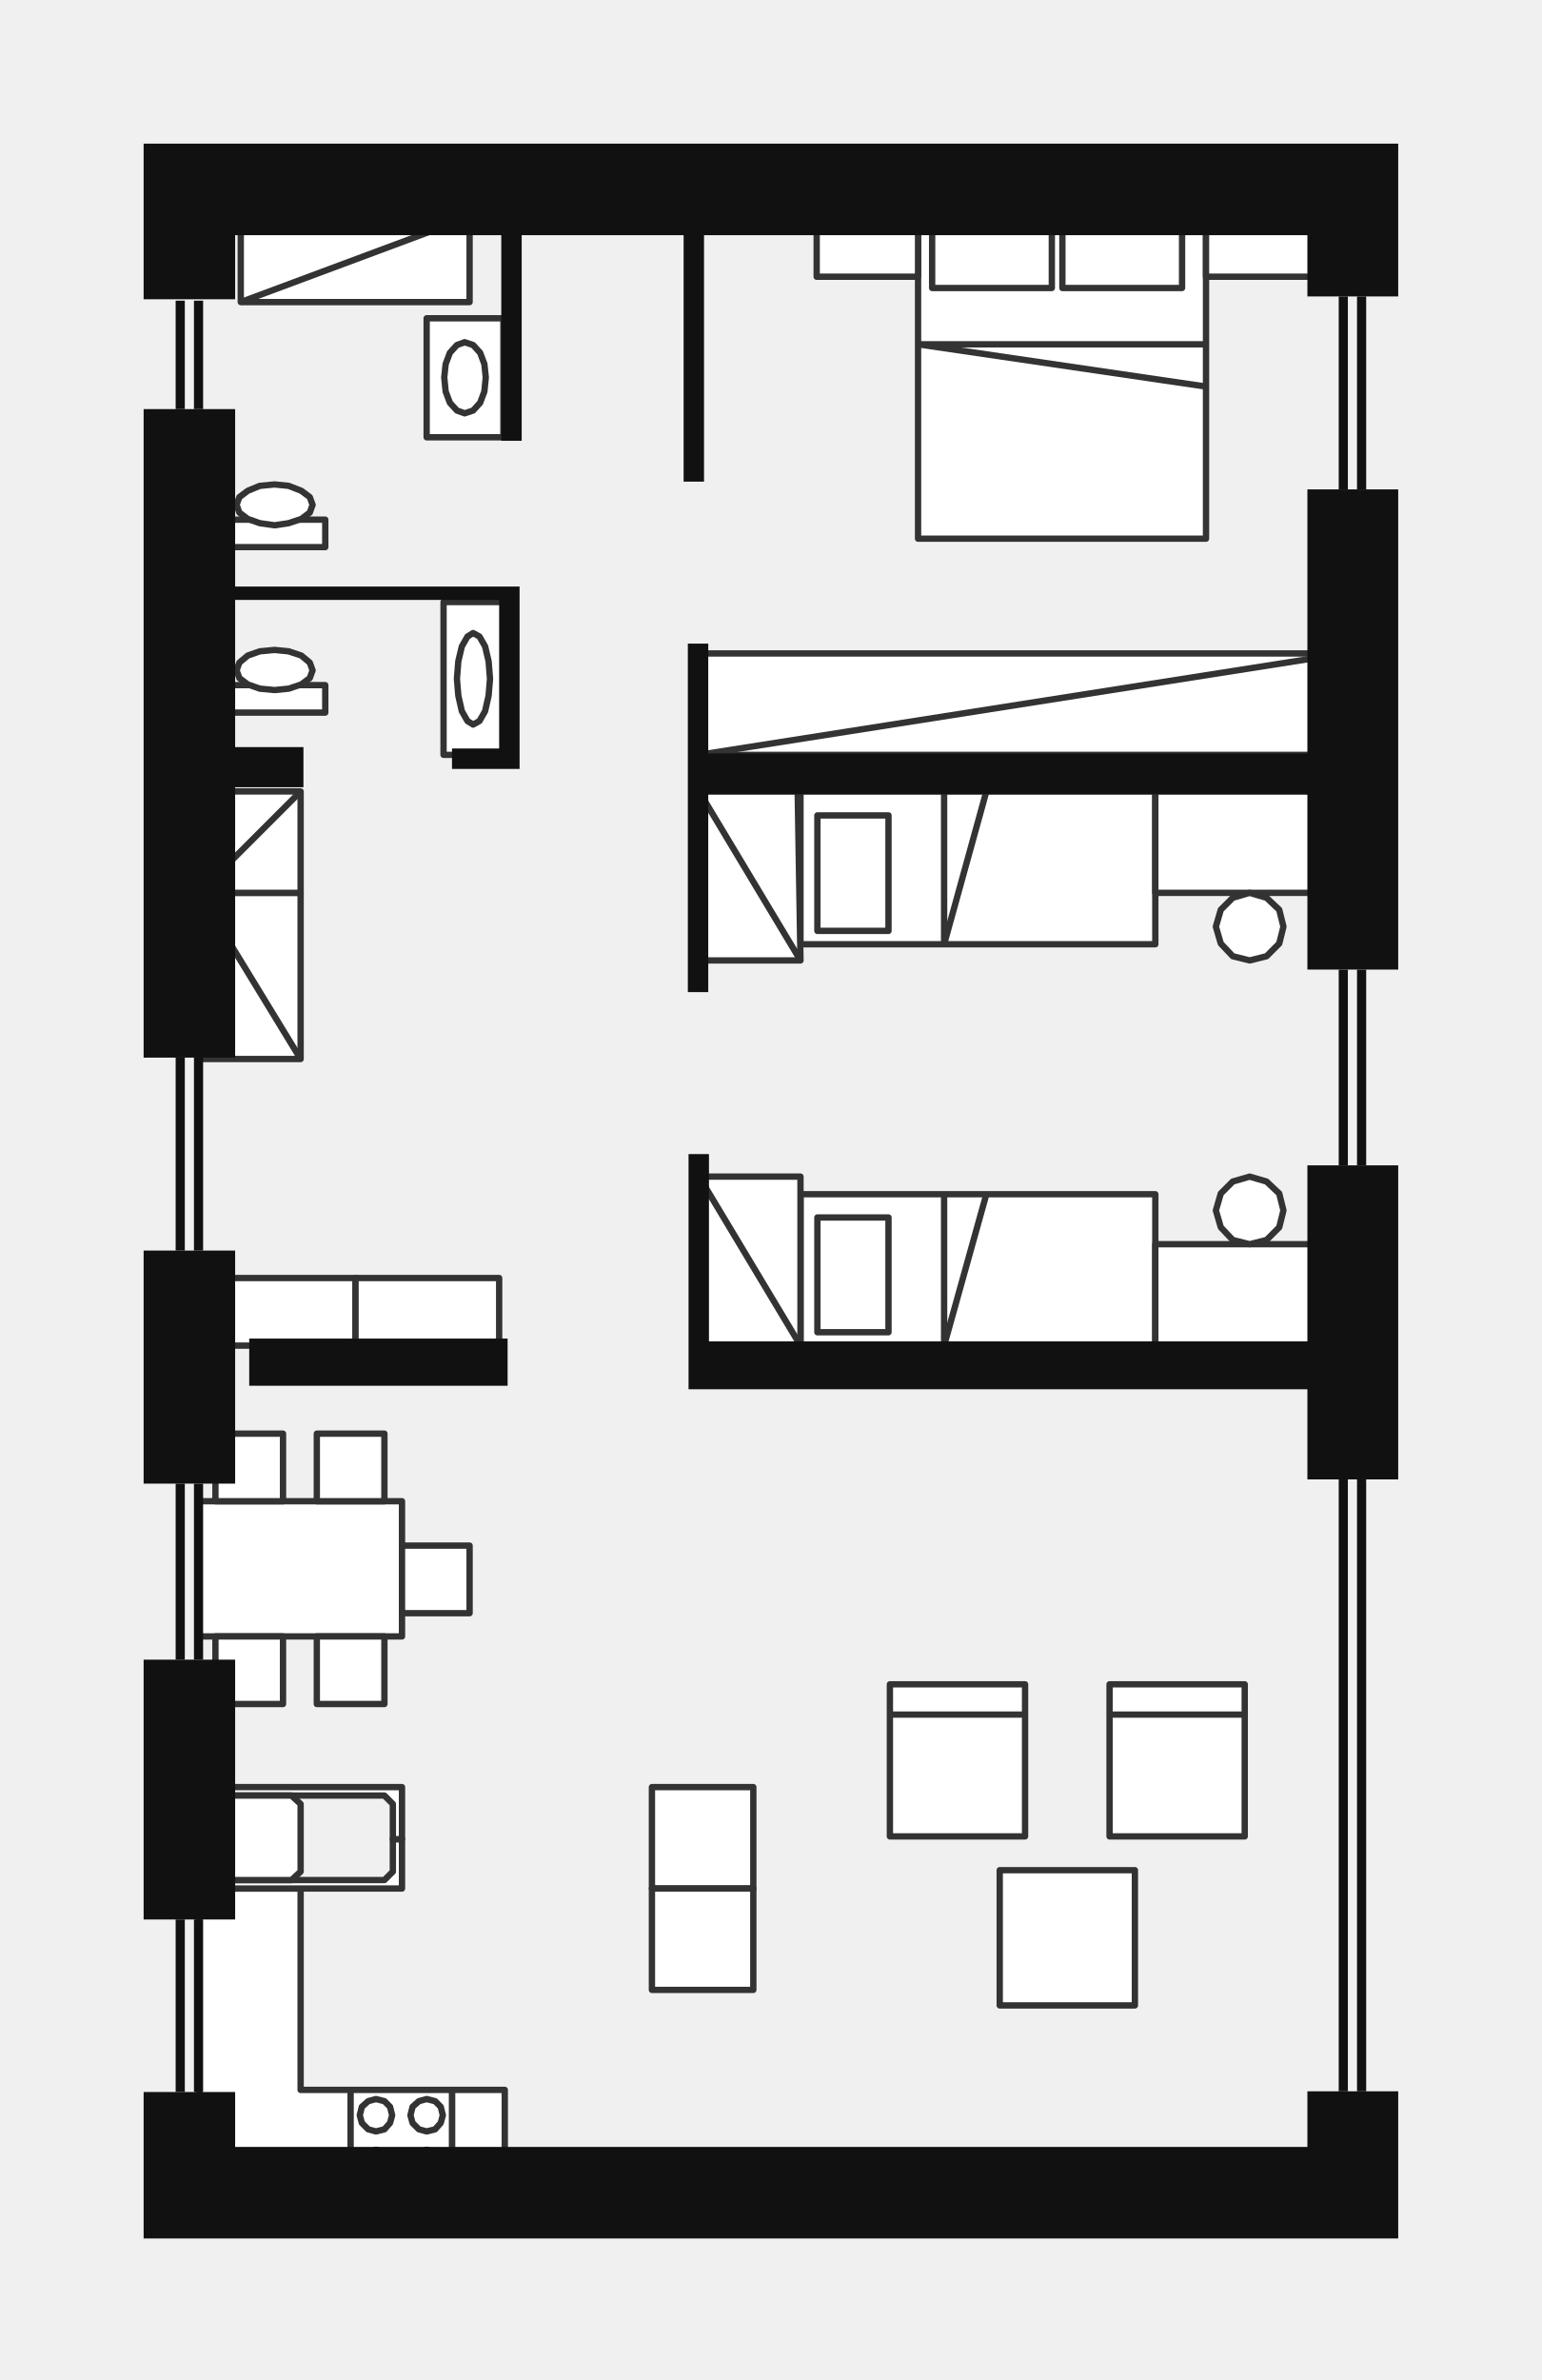
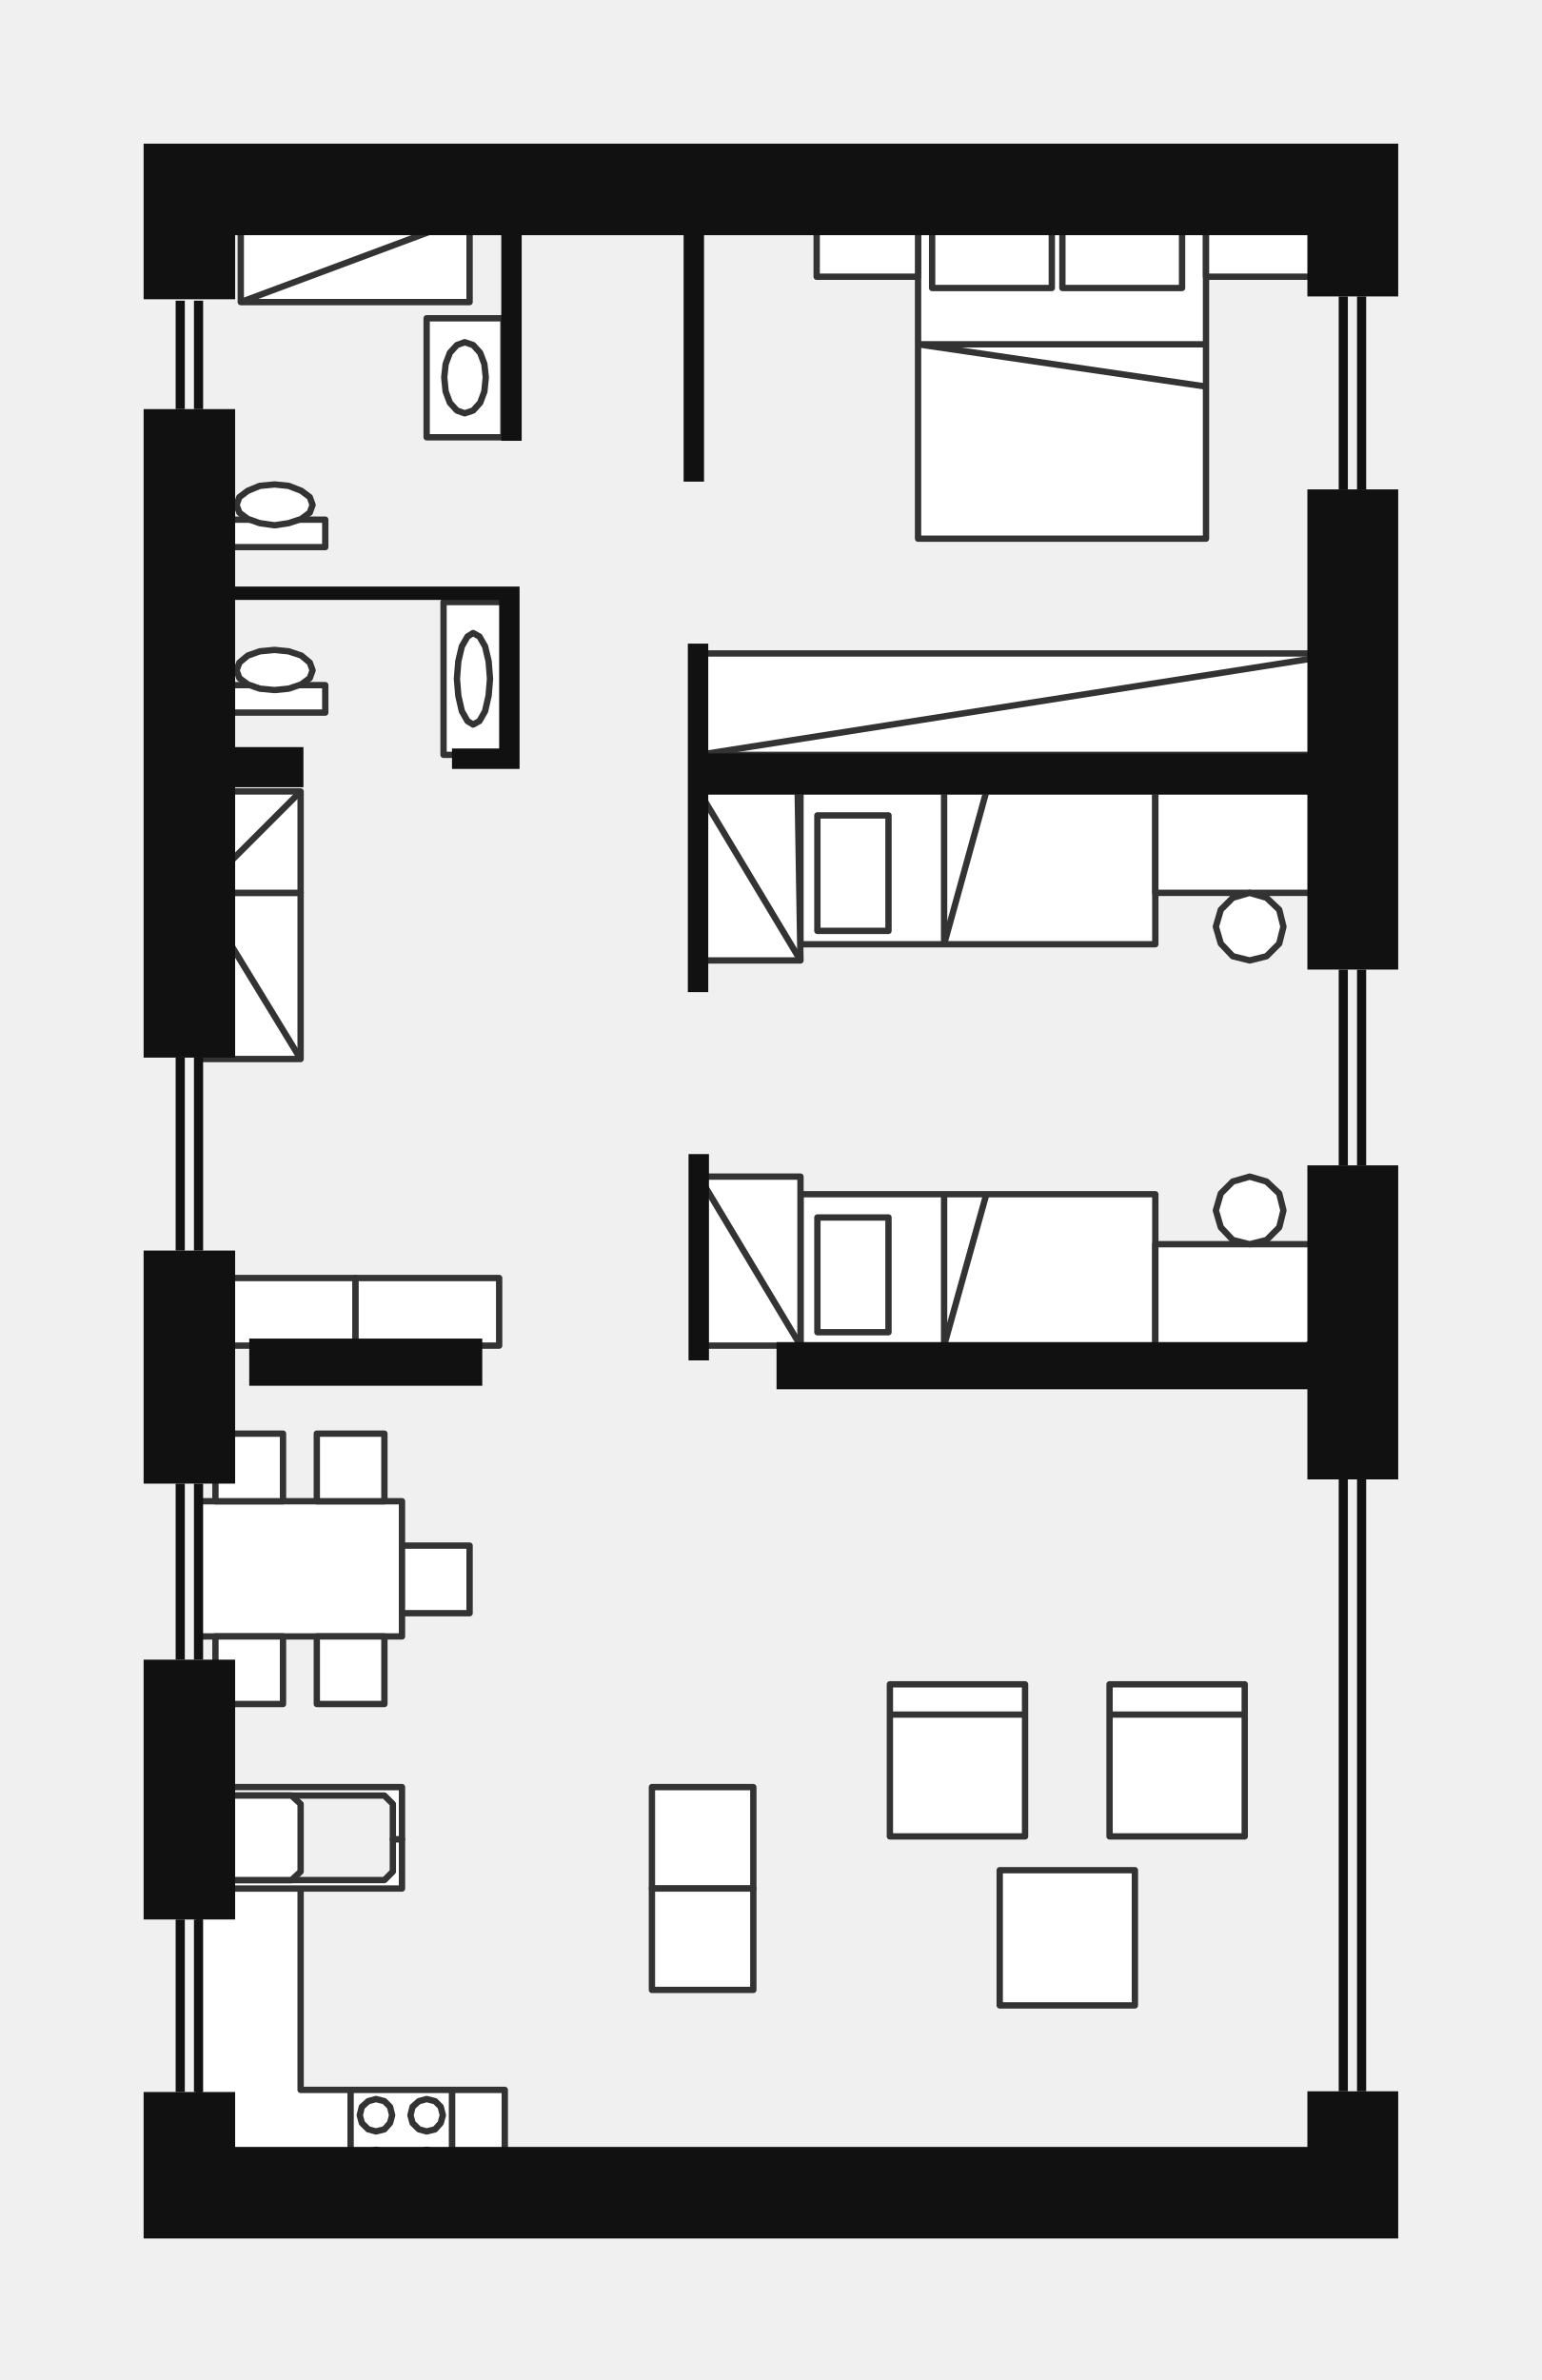
<svg xmlns="http://www.w3.org/2000/svg" viewBox="0 0 219 338" class="floorplan" role="img" aria-label="Půdorys domu b93g8y se zařízením">
  <defs>
    <marker id="sip" viewBox="0 0 10 10" refX="8" refY="5" markerWidth="7" markerHeight="7" orient="auto">
      <path d="M0 0 L10 5 L0 10 Z" fill="#111111" />
    </marker>
    <pattern id="sraf" width="7" height="7" patternUnits="userSpaceOnUse" patternTransform="rotate(45)">
      <path d="M0 0 L0 7" stroke="#8C8C8C" stroke-width=".8" />
    </pattern>
  </defs>
  <style>.furn path{vector-effect:non-scaling-stroke}.doors .arc{stroke-dasharray:2 2;stroke-width:.5}.terasa{fill:url(#sraf);stroke:#8C8C8C;stroke-width:.6}</style>
  <g class="furn" fill="#fff" stroke="#333333" stroke-width=".9" stroke-linejoin="round">
    <path d="M42.7 268.2 L42.7 296.8 L49.8 296.8 L49.8 311.2 L28.3 311.2 L28.3 268.2 L42.7 268.2 Z" />
    <path d="M57.1 268.2 L28.3 268.2 L28.3 261.2 L29.4 261.2 L29.4 265.8 L30.6 267.0 L54.6 267.0 L55.8 265.8 L55.8 261.2 L57.1 261.2 L57.1 268.2 Z" />
    <path d="M64.2 296.8 L71.7 296.8 L71.7 311.2 L64.2 311.2 L64.2 296.8 Z" />
    <path d="M49.8 296.8 L64.2 296.8 L64.2 311.2 L49.8 311.2 L49.8 296.8 Z" />
    <path d="M53.4 302.7 L54.6 302.4 L55.4 301.5 L55.7 300.4 L55.4 299.2 L54.6 298.4 L53.4 298.1 L52.3 298.4 L51.4 299.2 L51.1 300.4 L51.4 301.5 L52.3 302.4 Z" />
    <path d="M60.6 302.7 L61.8 302.4 L62.6 301.5 L62.9 300.4 L62.6 299.2 L61.8 298.4 L60.6 298.1 L59.5 298.4 L58.6 299.2 L58.3 300.4 L58.6 301.5 L59.5 302.4 Z" />
    <path d="M53.4 309.9 L54.6 309.6 L55.4 308.7 L55.7 307.6 L55.4 306.4 L54.6 305.6 L53.4 305.3 L52.3 305.6 L51.4 306.4 L51.1 307.6 L51.4 308.7 L52.3 309.6 Z" />
    <path d="M60.6 309.9 L61.8 309.6 L62.6 308.7 L62.9 307.6 L62.6 306.4 L61.8 305.6 L60.6 305.3 L59.5 305.6 L58.6 306.4 L58.3 307.6 L58.6 308.7 L59.5 309.6 Z" />
    <path d="M28.3 253.8 L57.1 253.8 L57.1 261.2 L55.8 261.2 L55.8 256.2 L54.6 255.0 L30.6 255.0 L29.4 256.2 L29.4 261.2 L28.3 261.2 L28.3 253.8 Z" />
    <path d="M29.4 256.2 L30.6 255.0 L41.4 255.0 L42.7 256.2 L42.7 265.8 L41.4 267.0 L30.6 267.0 L29.4 265.8 L29.4 256.2 Z" />
    <path d="M63.0 85.5 L71.5 85.5 L71.5 107.2 L63.0 107.2 L63.0 85.5 Z" />
    <path d="M67.2 102.9 L68.1 102.4 L68.9 101.0 L69.4 98.8 L69.6 96.4 L69.4 93.9 L68.9 91.8 L68.1 90.4 L67.2 89.9 L66.4 90.4 L65.6 91.8 L65.1 93.9 L64.9 96.4 L65.1 98.8 L65.6 101.0 L66.4 102.4 Z" />
    <path d="M71.5 45.2 L71.5 62.1 L60.6 62.1 L60.6 45.2 L71.5 45.2 Z" />
    <path d="M66.0 58.7 L67.2 58.3 L68.2 57.2 L68.8 55.6 L69.0 53.6 L68.8 51.7 L68.2 50.1 L67.2 49.0 L66.0 48.6 L64.9 49.0 L63.9 50.1 L63.3 51.7 L63.1 53.6 L63.3 55.6 L63.9 57.2 L64.9 58.3 Z" />
    <path d="M31.8 73.8 L46.2 73.8 L46.2 77.7 L31.8 77.7 Z" />
    <path d="M44.4 71.7 L44.0 70.6 L42.8 69.7 L41.0 69.0 L39.0 68.8 L36.9 69.0 L35.2 69.7 L34.0 70.6 L33.6 71.7 L34.0 72.8 L35.2 73.7 L36.9 74.3 L39.0 74.6 L41.0 74.3 L42.8 73.7 L44.0 72.8 Z" />
    <path d="M31.8 97.3 L46.2 97.3 L46.2 101.2 L31.8 101.2 Z" />
    <path d="M44.4 95.2 L44.0 94.1 L42.8 93.1 L41.0 92.5 L39.0 92.3 L36.9 92.5 L35.2 93.1 L34.0 94.1 L33.6 95.2 L34.0 96.3 L35.2 97.2 L36.9 97.8 L39.0 98.0 L41.0 97.8 L42.8 97.2 L44.0 96.3 Z" />
    <path d="M171.3 28.5 L171.3 76.5 L130.4 76.5 L130.4 28.5 L171.3 28.5 Z" />
    <path d="M132.4 40.9 L132.4 30.9 L149.4 30.9 L149.4 40.9 Z" />
    <path d="M150.9 40.9 L150.9 30.9 L167.9 30.9 L167.9 40.9 Z" />
    <path d="M130.4 48.9 L171.3 48.9" />
    <path d="M130.4 48.9 L171.3 54.9" />
    <path d="M164.1 112.4 L164.1 134.1 L113.7 134.1 L113.7 112.4 L164.1 112.4 Z" />
    <path d="M126.2 132.2 L116.1 132.2 L116.1 115.8 L126.2 115.8 Z" />
    <path d="M134.1 134.1 L134.1 112.4" />
    <path d="M134.1 134.1 L140.1 112.4" />
    <path d="M164.1 169.6 L164.1 191.1 L113.7 191.1 L113.7 169.6 L164.1 169.6 Z" />
    <path d="M126.2 189.2 L116.1 189.2 L116.1 172.9 L126.2 172.9 Z" />
    <path d="M134.1 191.1 L134.1 169.6" />
    <path d="M134.1 191.1 L140.1 169.6" />
    <path d="M171.3 39.3 L171.3 28.5 L190.9 28.5 L190.9 39.3 L171.3 39.3 Z" />
    <path d="M130.4 28.5 L130.4 39.3 L116.0 39.3 L116.0 28.5 L130.4 28.5 Z" />
    <path d="M157.6 260.8 L157.6 239.2 L176.8 239.2 L176.8 260.8 L157.6 260.8 Z" />
    <path d="M157.6 243.5 L176.8 243.5" />
    <path d="M126.4 260.8 L126.4 239.2 L145.6 239.2 L145.6 260.8 L126.4 260.8 Z" />
    <path d="M126.4 243.5 L145.6 243.5" />
    <path d="M107.0 253.8 L107.0 268.2 L92.6 268.2 L92.6 253.8 L107.0 253.8 Z" />
    <path d="M107.0 268.2 L107.0 282.6 L92.6 282.6 L92.6 268.2 L107.0 268.2 Z" />
    <path d="M161.2 284.8 L142.0 284.8 L142.0 265.6 L161.2 265.6 L161.2 284.8 Z" />
    <path d="M57.1 232.4 L28.3 232.4 L28.3 213.2 L57.1 213.2 L57.1 232.4 Z" />
    <path d="M30.6 203.6 L40.2 203.6 L40.2 213.2 L30.6 213.2 L30.6 203.6 Z" />
    <path d="M30.6 232.4 L40.2 232.4 L40.2 242.0 L30.6 242.0 L30.6 232.4 Z" />
    <path d="M45.0 203.6 L54.6 203.6 L54.6 213.2 L45.0 213.2 L45.0 203.6 Z" />
    <path d="M45.0 232.4 L54.6 232.4 L54.6 242.0 L45.0 242.0 L45.0 232.4 Z" />
    <path d="M57.1 219.5 L66.7 219.5 L66.7 229.1 L57.1 229.1 L57.1 219.5 Z" />
    <path d="M164.1 191.1 L164.1 176.7 L190.9 176.7 L190.9 191.1 L164.1 191.1 Z" />
    <path d="M182.3 171.9 L181.7 169.5 L179.9 167.8 L177.5 167.1 L175.1 167.8 L173.4 169.5 L172.7 171.9 L173.4 174.3 L175.1 176.1 L177.5 176.7 L179.9 176.1 L181.7 174.3 Z" />
    <path d="M164.1 126.8 L164.1 112.4 L190.9 112.4 L190.9 126.8 L164.1 126.8 Z" />
    <path d="M182.3 131.6 L181.7 129.2 L179.9 127.5 L177.5 126.8 L175.1 127.5 L173.4 129.2 L172.7 131.6 L173.4 134.0 L175.1 135.8 L177.5 136.4 L179.9 135.8 L181.7 134.0 Z" />
    <path d="M99.3 92.8 L190.9 92.8 L190.9 107.2 L99.3 107.2 L99.3 92.8 Z" />
    <path d="M99.3 107.2 L191.0 92.8" />
    <path d="M34.2 30.8 L66.7 30.8 L66.7 42.9 L34.2 42.9 L34.2 30.8 Z" />
    <path d="M34.2 42.9 L66.7 30.8" />
    <path d="M113.7 191.1 L99.3 191.1 L99.3 167.1 L113.7 167.1 L113.7 191.1 Z" />
    <path d="M99.3 167.1 L113.7 191.1" />
    <path d="M113.3 112.4 L113.7 136.4 L99.3 136.4 L99.3 112.4 L113.3 112.4 Z" />
    <path d="M99.3 112.4 L113.7 136.4" />
    <path d="M42.7 150.4 L28.3 150.4 L28.3 126.8 L42.7 126.8 L42.7 150.4 Z" />
    <path d="M28.3 126.8 L42.7 150.4" />
    <path d="M50.5 181.5 L50.5 191.1 L28.3 191.1 L28.3 181.5 L50.5 181.5 Z" />
    <path d="M50.5 191.1 L50.5 181.5 L70.9 181.5 L70.9 191.1 L50.5 191.1 Z" />
    <path d="M42.7 112.4 L42.7 126.8 L28.3 126.8 L28.3 112.4 L42.7 112.4 Z" />
    <path d="M28.3 126.8 L42.7 112.4" />
  </g>
  <g class="eyes" fill="#8C8C8C" />
  <g fill="#111111" fill-rule="evenodd">
-     <path d="M20.4 317.9 L20.4 317.9 L20.4 297.1 L20.4 297.1 L20.4 297.1 L33.4 297.1 L33.4 297.1 L33.4 297.1 L33.4 304.8 L33.4 304.9 L33.4 304.9 L33.4 304.9 L33.4 304.9 L33.4 304.9 L33.4 304.9 L33.4 304.9 L33.4 304.9 L33.4 304.9 L33.4 304.9 L33.4 304.9 L33.4 304.9 L33.4 304.9 L33.4 304.9 L33.4 304.9 L33.5 304.9 L185.6 304.9 L185.6 304.9 L185.6 304.9 L185.6 304.9 L185.6 304.9 L185.6 304.9 L185.6 304.9 L185.6 304.9 L185.6 304.9 L185.6 304.9 L185.6 304.9 L185.7 304.9 L185.7 304.9 L185.7 304.9 L185.7 304.9 L185.7 304.9 L185.7 304.8 L185.7 297.0 L185.7 297.0 L185.7 297.0 L198.6 297.0 L198.6 297.0 L198.6 297.0 L198.6 317.9 L198.6 317.9 L198.6 317.9 L20.4 317.9 L20.4 317.9 Z" />
-     <path d="M97.8 163.9 L97.8 163.9 L97.8 163.9 L100.7 163.9 L100.7 163.9 L100.7 163.9 L100.7 190.4 L100.7 190.4 L100.7 190.5 L100.7 190.5 L100.7 190.5 L100.7 190.5 L100.7 190.5 L100.7 190.5 L100.7 190.5 L100.7 190.5 L100.7 190.5 L100.8 190.5 L100.8 190.5 L100.8 190.5 L100.8 190.5 L100.8 190.5 L100.8 190.5 L185.6 190.5 L185.6 190.5 L185.6 190.5 L185.6 190.5 L185.6 190.5 L185.6 190.5 L185.6 190.5 L185.6 190.5 L185.6 190.5 L185.6 190.5 L185.6 190.5 L185.7 190.5 L185.7 190.5 L185.7 190.5 L185.7 190.5 L185.7 190.4 L185.7 190.4 L185.7 165.5 L185.7 165.5 L185.7 165.5 L198.6 165.5 L198.6 165.5 L198.6 165.5 L198.6 210.1 L198.6 210.1 L198.6 210.1 L185.7 210.1 L185.7 210.1 L185.7 210.1 L185.7 197.4 L185.7 197.3 L185.7 197.3 L185.7 197.3 L185.7 197.3 L185.7 197.3 L185.6 197.3 L185.6 197.3 L185.6 197.3 L185.6 197.3 L185.6 197.3 L185.6 197.3 L185.6 197.3 L185.6 197.3 L185.6 197.3 L185.6 197.3 L185.6 197.3 L97.8 197.3 L97.8 197.3 L97.8 197.3 L97.8 163.9 Z" />
+     <path d="M20.4 297.1 L20.4 297.1 L20.4 297.1 L33.4 297.1 L33.4 297.1 L33.4 297.1 L33.4 304.8 L33.4 304.9 L33.4 304.9 L33.4 304.9 L33.4 304.9 L33.4 304.9 L33.4 304.9 L33.4 304.9 L33.4 304.9 L33.4 304.9 L33.4 304.9 L33.4 304.9 L33.4 304.9 L33.4 304.9 L33.4 304.9 L33.4 304.9 L33.5 304.9 L185.6 304.9 L185.6 304.9 L185.6 304.9 L185.6 304.9 L185.6 304.9 L185.6 304.9 L185.6 304.9 L185.6 304.9 L185.6 304.9 L185.6 304.9 L185.6 304.9 L185.7 304.9 L185.7 304.9 L185.7 304.9 L185.7 304.9 L185.7 304.9 L185.7 304.8 L185.7 297.0 L185.7 297.0 L185.7 297.0 L198.6 297.0 L198.6 297.0 L198.6 297.0 L198.6 317.9 L198.6 317.9 L198.6 317.9 L20.4 317.9 L20.4 317.9 L20.4 317.9 L20.4 297.1 Z" />
+     <path d="M110.3 197.3 L110.3 197.3 L110.3 190.6 L110.3 190.6 L110.3 190.6 L185.6 190.6 L185.6 190.6 L185.6 190.6 L185.6 190.6 L185.6 190.6 L185.6 190.5 L185.6 190.5 L185.6 190.5 L185.6 190.5 L185.6 190.5 L185.6 190.5 L185.7 190.5 L185.7 190.5 L185.7 190.5 L185.7 190.5 L185.7 190.5 L185.7 190.5 L185.7 165.5 L185.7 165.5 L185.7 165.5 L198.6 165.5 L198.6 165.5 L198.6 165.5 L198.6 210.1 L198.6 210.1 L198.6 210.1 L185.7 210.1 L185.7 210.1 L185.7 210.1 L185.7 197.4 L185.7 197.4 L185.7 197.4 L185.7 197.3 L185.7 197.3 L185.7 197.3 L185.6 197.3 L185.6 197.3 L185.6 197.3 L185.6 197.3 L185.6 197.3 L185.6 197.3 L185.6 197.3 L185.6 197.3 L185.6 197.3 L185.6 197.3 L185.6 197.3 L110.3 197.3 L110.3 197.3 Z" />
    <path d="M20.4 42.5 L20.4 42.5 L20.4 20.4 L20.4 20.4 L20.4 20.4 L198.6 20.4 L198.6 20.4 L198.6 20.4 L198.6 42.1 L198.6 42.1 L198.6 42.1 L185.7 42.1 L185.7 42.1 L185.7 42.1 L185.7 33.5 L185.7 33.4 L185.7 33.4 L185.7 33.4 L185.7 33.4 L185.7 33.4 L185.6 33.4 L185.6 33.4 L185.6 33.4 L185.6 33.4 L185.6 33.4 L185.6 33.4 L185.6 33.4 L185.6 33.4 L185.6 33.4 L185.6 33.4 L185.6 33.4 L100.1 33.4 L100.1 33.4 L100.1 33.4 L100.1 33.4 L100.0 33.4 L100.0 33.4 L100.0 33.4 L100.0 33.4 L100.0 33.4 L100.0 33.4 L100.0 33.4 L100.0 33.4 L100.0 33.4 L100.0 33.4 L100.0 33.4 L100.0 33.4 L100.0 33.5 L100.0 68.4 L100.0 68.4 L100.0 68.4 L97.1 68.4 L97.1 68.4 L97.1 68.4 L97.1 33.5 L97.1 33.4 L97.1 33.4 L97.1 33.4 L97.1 33.4 L97.1 33.4 L97.1 33.4 L97.1 33.4 L97.1 33.4 L97.1 33.4 L97.1 33.4 L97.1 33.4 L97.0 33.4 L97.0 33.4 L97.0 33.4 L97.0 33.4 L97.0 33.4 L74.2 33.4 L74.2 33.4 L74.1 33.4 L74.1 33.4 L74.1 33.4 L74.1 33.4 L74.1 33.4 L74.1 33.4 L74.1 33.4 L74.1 33.4 L74.1 33.4 L74.1 33.4 L74.1 33.4 L74.1 33.4 L74.1 33.4 L74.1 33.4 L74.1 33.5 L74.1 62.6 L74.1 62.6 L74.1 62.6 L71.2 62.6 L71.2 62.6 L71.2 62.6 L71.2 33.5 L71.2 33.4 L71.2 33.4 L71.2 33.4 L71.2 33.4 L71.2 33.4 L71.2 33.4 L71.2 33.4 L71.2 33.4 L71.1 33.4 L71.1 33.4 L71.1 33.4 L71.1 33.4 L71.1 33.4 L71.1 33.4 L71.1 33.4 L71.1 33.4 L33.5 33.4 L33.4 33.4 L33.4 33.4 L33.4 33.4 L33.4 33.4 L33.4 33.4 L33.4 33.4 L33.4 33.4 L33.4 33.4 L33.4 33.4 L33.4 33.4 L33.4 33.4 L33.4 33.4 L33.4 33.4 L33.4 33.4 L33.4 33.4 L33.4 33.5 L33.4 42.5 L33.4 42.5 L33.4 42.5 L20.4 42.5 L20.4 42.5 Z" />
-     <path d="M97.7 91.4 L97.7 91.4 L97.7 91.4 L100.6 91.4 L100.6 91.4 L100.6 91.4 L100.6 106.9 L100.6 107.0 L100.6 107.0 L100.6 107.0 L100.6 107.0 L100.6 107.0 L100.6 107.0 L100.6 107.0 L100.6 107.0 L100.6 107.0 L100.7 107.0 L100.7 107.0 L100.7 107.0 L100.7 107.0 L100.7 107.0 L100.7 107.0 L100.7 107.0 L185.6 107.0 L185.6 107.0 L185.6 107.0 L185.6 107.0 L185.6 107.0 L185.6 107.0 L185.6 107.0 L185.6 107.0 L185.6 107.0 L185.6 107.0 L185.6 107.0 L185.7 107.0 L185.7 107.0 L185.7 107.0 L185.7 107.0 L185.7 107.0 L185.7 106.9 L185.7 69.5 L185.7 69.5 L185.7 69.5 L198.6 69.5 L198.6 69.5 L198.6 69.5 L198.6 137.7 L198.6 137.7 L198.6 137.7 L185.7 137.7 L185.7 137.7 L185.7 137.7 L185.7 112.9 L185.7 112.9 L185.7 112.9 L185.7 112.9 L185.7 112.9 L185.7 112.9 L185.6 112.8 L185.6 112.8 L185.6 112.8 L185.6 112.8 L185.6 112.8 L185.6 112.8 L185.6 112.8 L185.6 112.8 L185.6 112.8 L185.6 112.8 L185.6 112.8 L100.7 112.8 L100.7 112.8 L100.7 112.8 L100.7 112.8 L100.7 112.8 L100.7 112.8 L100.7 112.8 L100.6 112.8 L100.6 112.8 L100.6 112.8 L100.6 112.8 L100.6 112.9 L100.6 112.9 L100.6 112.9 L100.6 112.9 L100.6 112.9 L100.6 112.9 L100.6 140.9 L100.6 140.9 L100.6 140.9 L97.7 140.9 L97.7 140.9 L97.7 140.9 L97.7 91.4 Z" />
+     <path d="M97.7 91.4 L97.7 91.4 L100.6 91.4 L100.6 91.4 L100.6 91.4 L100.6 106.9 L100.6 107.0 L100.6 107.0 L100.6 107.0 L100.6 107.0 L100.6 107.0 L100.6 107.0 L100.6 107.0 L100.6 107.0 L100.6 107.0 L100.7 107.0 L100.7 107.0 L100.7 107.0 L100.7 107.0 L100.7 107.0 L100.7 107.0 L100.7 107.0 L185.6 107.0 L185.6 107.0 L185.6 107.0 L185.6 107.0 L185.6 107.0 L185.6 107.0 L185.6 107.0 L185.6 107.0 L185.6 107.0 L185.6 107.0 L185.6 107.0 L185.7 107.0 L185.7 107.0 L185.7 107.0 L185.7 107.0 L185.7 107.0 L185.7 106.9 L185.7 69.5 L185.7 69.5 L185.7 69.5 L198.6 69.5 L198.6 69.5 L198.6 69.5 L198.6 137.7 L198.6 137.7 L198.6 137.7 L185.7 137.7 L185.7 137.7 L185.7 137.7 L185.7 112.9 L185.7 112.9 L185.7 112.9 L185.7 112.9 L185.7 112.9 L185.7 112.9 L185.6 112.8 L185.6 112.8 L185.6 112.8 L185.6 112.8 L185.6 112.8 L185.6 112.8 L185.6 112.8 L185.6 112.8 L185.6 112.8 L185.6 112.8 L185.6 112.8 L100.7 112.8 L100.7 112.8 L100.7 112.8 L100.7 112.8 L100.7 112.8 L100.7 112.8 L100.7 112.8 L100.6 112.8 L100.6 112.8 L100.6 112.8 L100.6 112.8 L100.6 112.9 L100.6 112.9 L100.6 112.9 L100.6 112.9 L100.6 112.9 L100.6 112.9 L100.6 140.9 L100.6 140.9 L100.6 140.9 L97.7 140.9 L97.7 140.9 L97.7 140.9 L97.7 91.4 L97.7 91.4 Z" />
+     <path d="M97.8 193.2 L97.8 193.2 L97.8 163.9 L97.8 163.9 L97.8 163.9 L100.7 163.9 L100.7 163.9 L100.7 163.9 L100.7 193.2 L100.7 193.2 L100.7 193.2 L97.8 193.2 L97.8 193.2 Z" />
    <path d="M20.4 150.2 L20.4 150.2 L20.4 58.1 L20.4 58.1 L20.4 58.1 L33.4 58.1 L33.4 58.1 L33.4 58.1 L33.4 83.2 L33.4 83.2 L33.4 83.2 L33.4 83.2 L33.4 83.2 L33.4 83.2 L33.4 83.2 L33.4 83.2 L33.4 83.3 L33.4 83.3 L33.4 83.3 L33.4 83.3 L33.4 83.3 L33.4 83.3 L33.4 83.3 L33.4 83.3 L33.5 83.3 L73.8 83.3 L73.8 83.3 L73.8 83.3 L73.8 109.2 L73.8 109.2 L73.8 109.2 L64.2 109.2 L64.2 109.2 L64.2 109.2 L64.2 106.3 L64.2 106.3 L64.2 106.3 L70.8 106.3 L70.9 106.3 L70.9 106.3 L70.9 106.3 L70.9 106.3 L70.9 106.3 L70.9 106.3 L70.9 106.3 L70.9 106.3 L70.9 106.3 L70.9 106.3 L70.9 106.3 L70.9 106.3 L70.9 106.3 L70.9 106.2 L70.9 106.2 L70.9 106.2 L70.9 85.3 L70.9 85.3 L70.9 85.3 L70.9 85.3 L70.9 85.3 L70.9 85.3 L70.9 85.2 L70.9 85.2 L70.9 85.2 L70.9 85.2 L70.9 85.2 L70.9 85.2 L70.9 85.2 L70.9 85.2 L70.9 85.2 L70.9 85.2 L70.8 85.2 L33.5 85.2 L33.4 85.2 L33.4 85.2 L33.4 85.2 L33.4 85.2 L33.4 85.2 L33.4 85.2 L33.4 85.2 L33.4 85.2 L33.4 85.2 L33.4 85.2 L33.4 85.3 L33.4 85.3 L33.4 85.3 L33.4 85.3 L33.4 85.3 L33.4 85.3 L33.4 106.0 L33.4 106.0 L33.4 106.0 L33.4 106.0 L33.4 106.0 L33.4 106.0 L33.4 106.0 L33.4 106.0 L33.4 106.1 L33.4 106.1 L33.4 106.1 L33.4 106.1 L33.4 106.1 L33.4 106.1 L33.4 106.1 L33.4 106.1 L33.5 106.1 L43.1 106.1 L43.1 106.1 L43.1 106.1 L43.1 111.8 L43.1 111.8 L43.1 111.8 L33.5 111.8 L33.4 111.8 L33.4 111.8 L33.4 111.8 L33.4 111.8 L33.4 111.9 L33.4 111.9 L33.4 111.9 L33.4 111.9 L33.4 111.9 L33.4 111.9 L33.4 111.9 L33.4 111.9 L33.4 111.9 L33.4 111.9 L33.4 111.9 L33.4 111.9 L33.4 150.2 L33.4 150.2 L33.4 150.2 L20.4 150.2 L20.4 150.2 Z" />
-     <path d="M35.4 196.8 L35.4 196.8 L35.4 190.1 L35.4 190.1 L35.4 190.1 L72.1 190.1 L72.1 190.1 L72.1 190.1 L72.1 196.8 L72.1 196.8 L72.1 196.8 L35.4 196.8 L35.4 196.8 Z" />
+     <path d="M35.4 196.8 L35.4 196.8 L35.4 190.1 L35.4 190.1 L35.4 190.1 L68.5 190.1 L68.5 190.1 L68.5 190.1 L68.5 196.8 L68.5 196.8 L68.5 196.8 L35.4 196.8 L35.4 196.8 Z" />
    <path d="M20.4 235.7 L20.4 235.7 L33.4 235.7 L33.4 235.7 L33.4 235.7 L33.4 272.6 L33.4 272.6 L33.4 272.6 L20.4 272.6 L20.4 272.6 L20.4 272.6 L20.4 235.7 L20.4 235.7 Z" />
    <path d="M20.4 210.7 L20.4 210.7 L20.4 177.6 L20.4 177.6 L20.4 177.6 L33.4 177.6 L33.4 177.6 L33.4 177.6 L33.4 210.7 L33.4 210.7 L33.4 210.7 L20.4 210.7 L20.4 210.7 Z" />
  </g>
  <g stroke="#111111" stroke-width="1.3" fill="none">
    <path d="M25.6 42.7 L25.6 58.1" />
    <path d="M28.2 42.7 L28.2 58.1" />
    <path d="M25.6 150.2 L25.6 177.6" />
    <path d="M28.2 150.2 L28.2 177.6" />
    <path d="M25.6 210.7 L25.6 235.7" />
    <path d="M28.2 210.7 L28.2 235.7" />
    <path d="M25.6 272.6 L25.6 297.1" />
    <path d="M28.2 272.6 L28.2 297.1" />
    <path d="M193.4 297.0 L193.4 210.1" />
    <path d="M190.8 297.0 L190.8 210.1" />
    <path d="M193.4 165.5 L193.4 137.7" />
    <path d="M190.8 165.5 L190.8 137.7" />
    <path d="M193.4 69.5 L193.4 42.1" />
    <path d="M190.8 69.5 L190.8 42.1" />
  </g>
  <g class="doors" fill="none" stroke="#333333" stroke-width=".8" />
  <g fill="#111111" text-anchor="middle" />
  <g fill="#111111" />
</svg>
